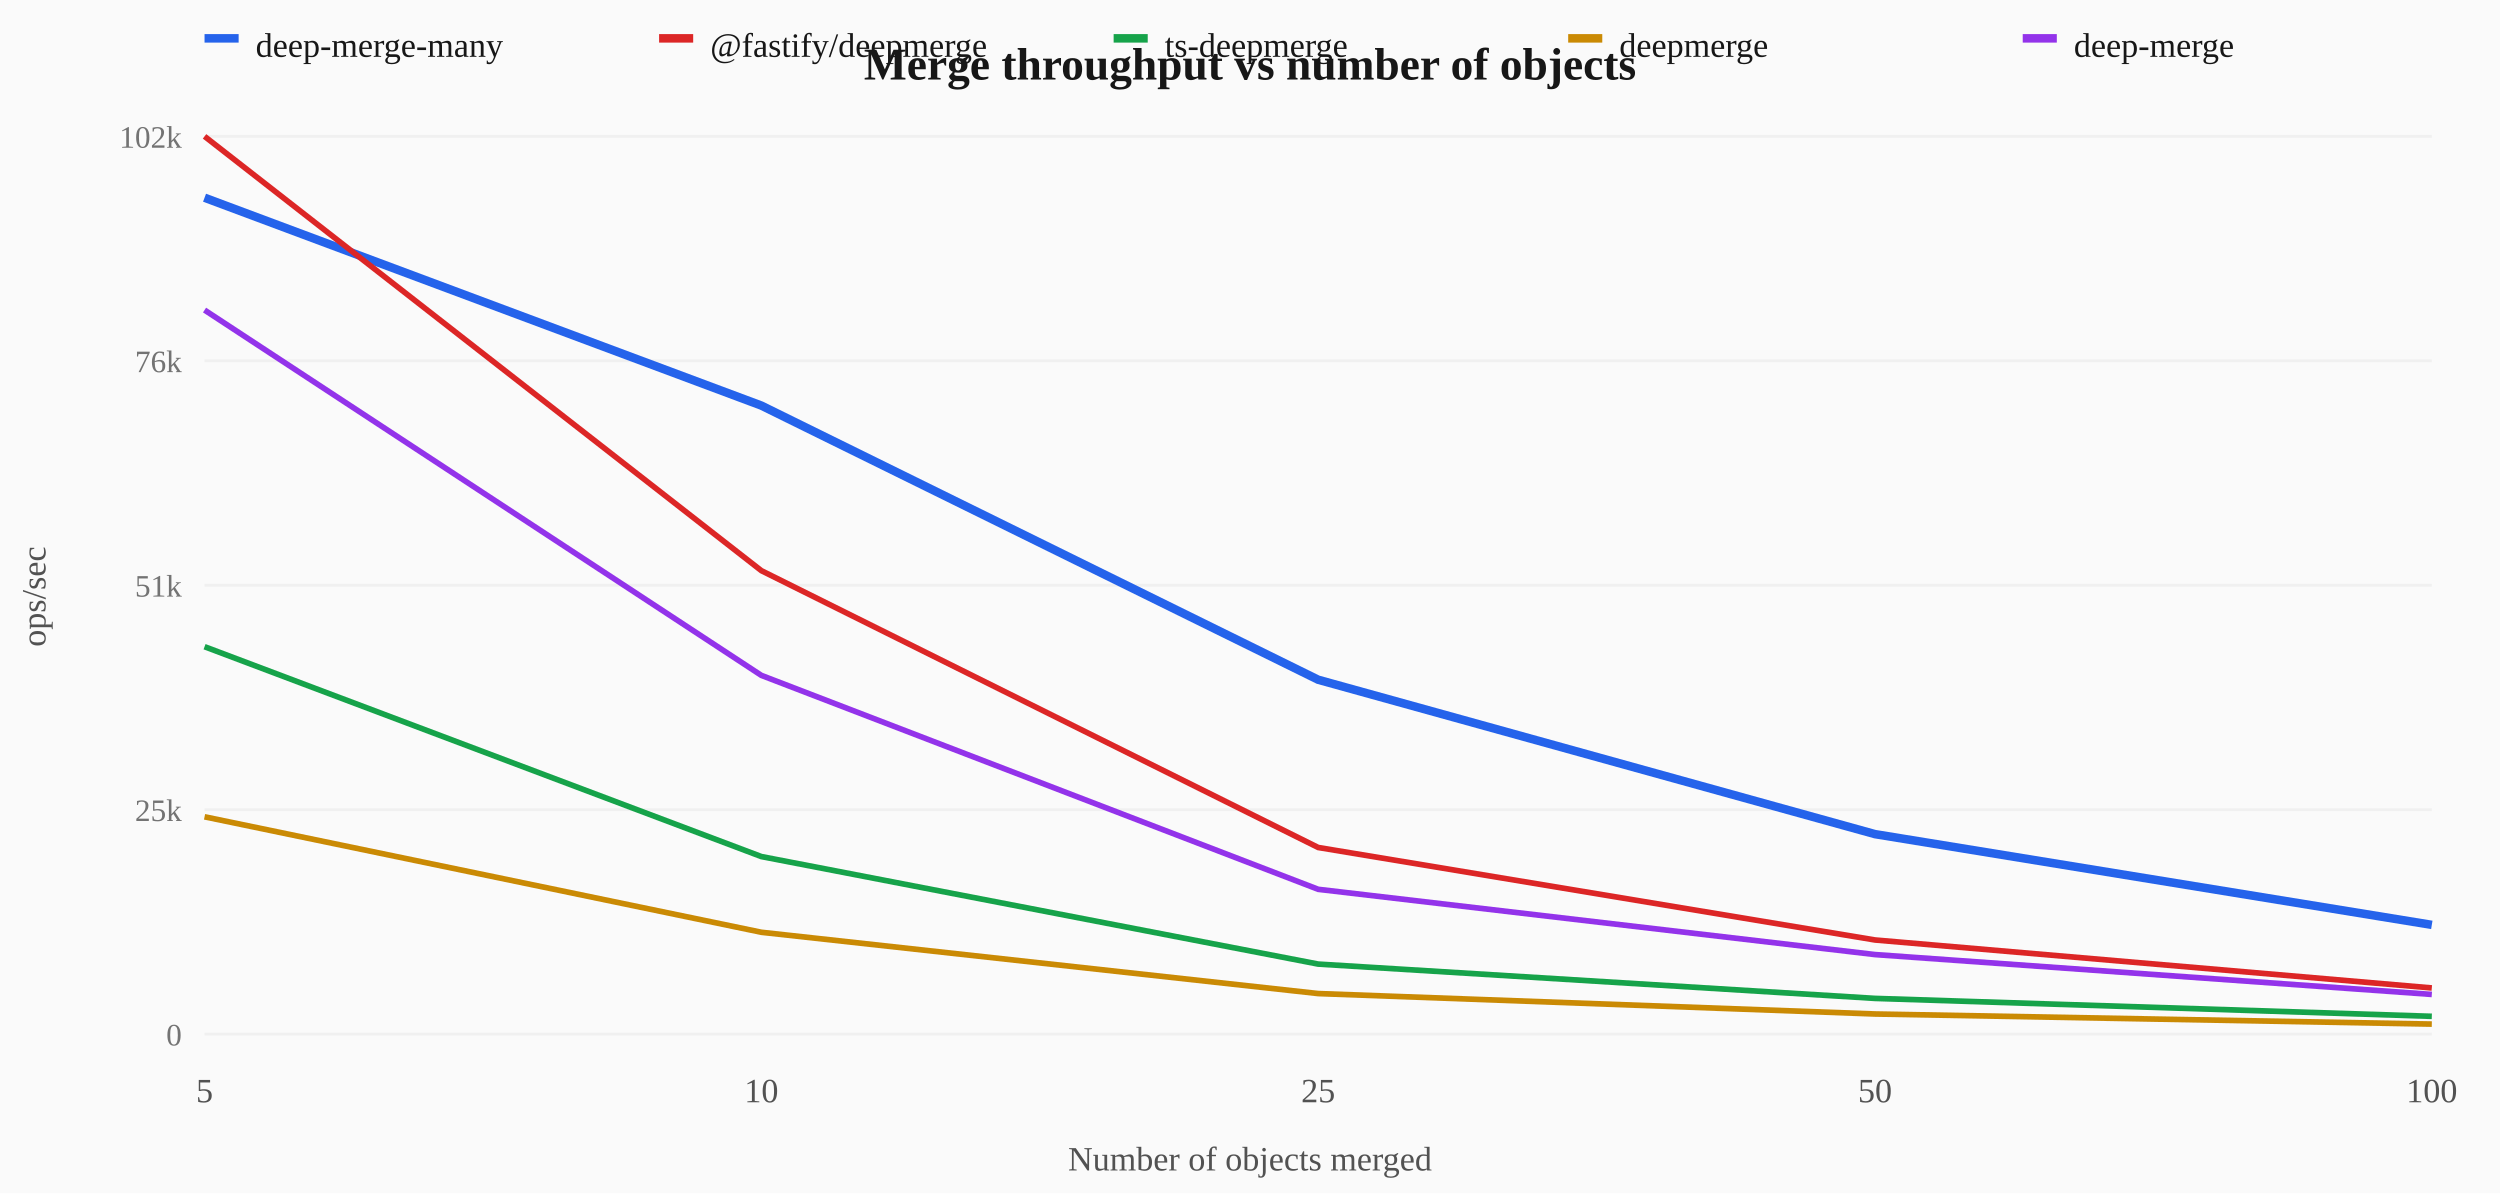
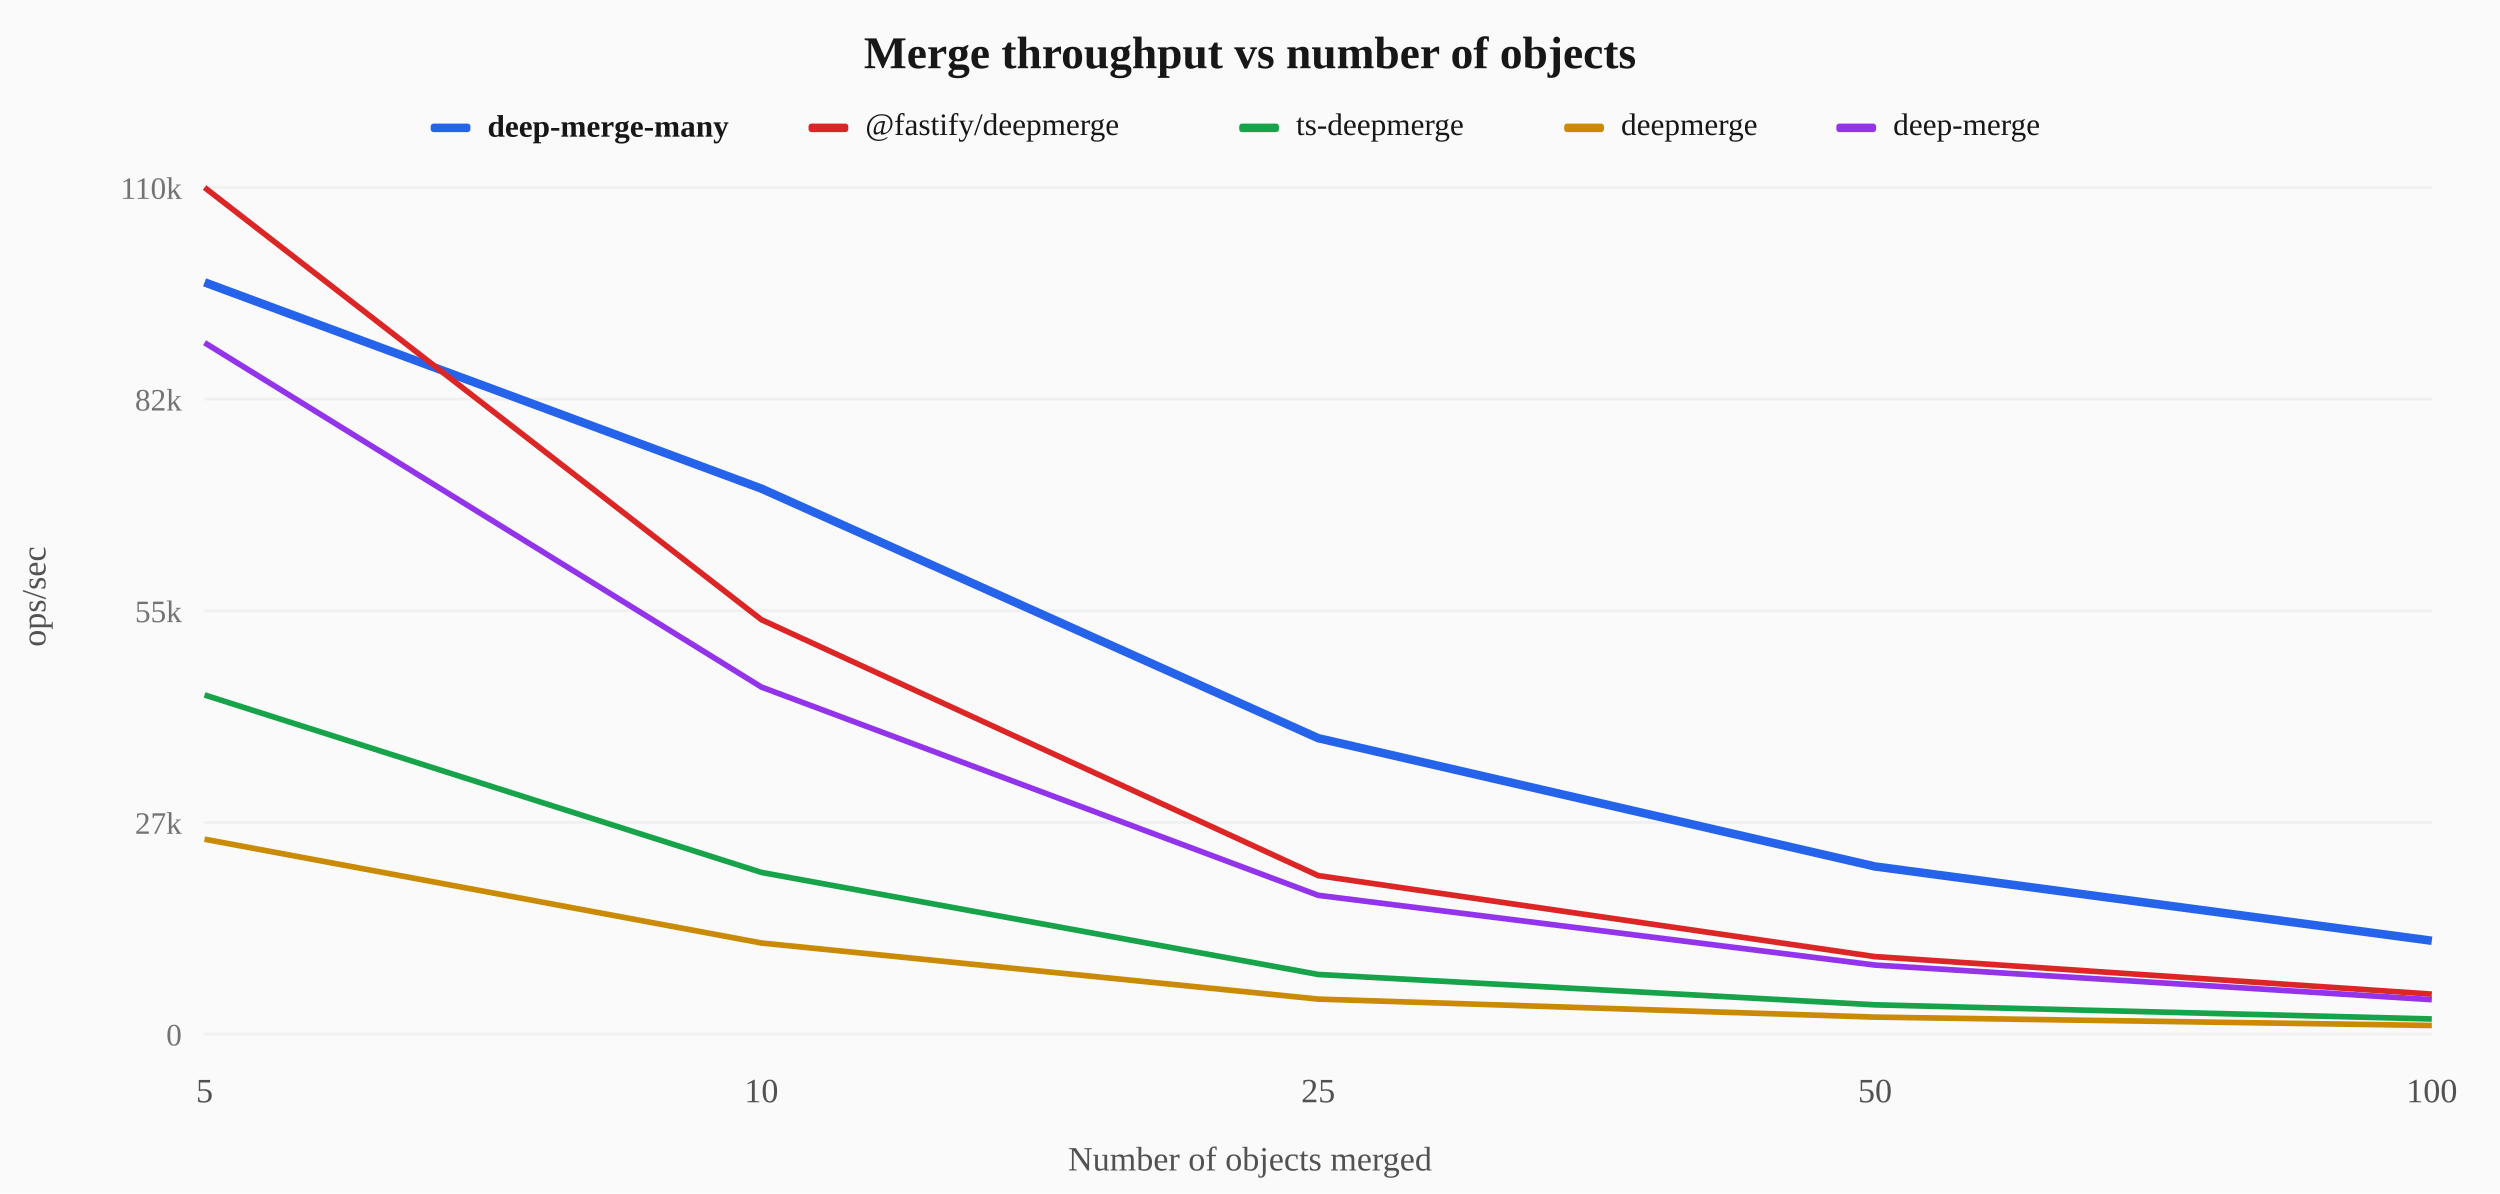
<svg xmlns="http://www.w3.org/2000/svg" viewBox="0 0 880 420" width="880" height="420">
  <rect width="100%" height="100%" fill="#fafafa" />
-   <text x="440" y="28" text-anchor="middle" font-size="16" font-weight="600" fill="#171717">Merge throughput vs number of objects</text>
-   <rect x="72" y="12" width="12" height="3" fill="#2563eb" />
-   <text x="90" y="20" font-size="12" fill="#171717">deep-merge-many</text>
-   <rect x="232" y="12" width="12" height="3" fill="#dc2626" />
-   <text x="250" y="20" font-size="12" fill="#171717">@fastify/deepmerge</text>
-   <rect x="392" y="12" width="12" height="3" fill="#16a34a" />
-   <text x="410" y="20" font-size="12" fill="#171717">ts-deepmerge</text>
-   <rect x="552" y="12" width="12" height="3" fill="#ca8a04" />
-   <text x="570" y="20" font-size="12" fill="#171717">deepmerge</text>
-   <rect x="712" y="12" width="12" height="3" fill="#9333ea" />
-   <text x="730" y="20" font-size="12" fill="#171717">deep-merge</text>
+   <text x="440" y="24" text-anchor="middle" font-size="16" font-weight="600" fill="#171717">Merge throughput vs number of objects</text>
+   <rect x="151.6" y="43.5" width="14" height="3" fill="#2563eb" rx="1" />
+   <text x="171.6" y="45" dominant-baseline="middle" font-size="11" fill="#171717" font-weight="600">deep-merge-many</text>
+   <rect x="284.6" y="43.5" width="14" height="3" fill="#dc2626" rx="1" />
+   <text x="304.6" y="45" dominant-baseline="middle" font-size="11" fill="#171717" font-weight="400">@fastify/deepmerge</text>
+   <rect x="436.2" y="43.5" width="14" height="3" fill="#16a34a" rx="1" />
+   <text x="456.2" y="45" dominant-baseline="middle" font-size="11" fill="#171717" font-weight="400">ts-deepmerge</text>
+   <rect x="550.6" y="43.5" width="14" height="3" fill="#ca8a04" rx="1" />
+   <text x="570.6" y="45" dominant-baseline="middle" font-size="11" fill="#171717" font-weight="400">deepmerge</text>
+   <rect x="646.4" y="43.5" width="14" height="3" fill="#9333ea" rx="1" />
+   <text x="666.4" y="45" dominant-baseline="middle" font-size="11" fill="#171717" font-weight="400">deep-merge</text>
  <line x1="72" y1="364" x2="856" y2="364" stroke="#f0f0f0" />
  <text x="64" y="368" text-anchor="end" font-size="11" fill="#737373">0</text>
-   <line x1="72" y1="285" x2="856" y2="285" stroke="#f0f0f0" />
-   <text x="64" y="289" text-anchor="end" font-size="11" fill="#737373">25k</text>
-   <line x1="72" y1="206" x2="856" y2="206" stroke="#f0f0f0" />
-   <text x="64" y="210" text-anchor="end" font-size="11" fill="#737373">51k</text>
-   <line x1="72" y1="127" x2="856" y2="127" stroke="#f0f0f0" />
-   <text x="64" y="131" text-anchor="end" font-size="11" fill="#737373">76k</text>
-   <line x1="72" y1="48" x2="856" y2="48" stroke="#f0f0f0" />
-   <text x="64" y="52" text-anchor="end" font-size="11" fill="#737373">102k</text>
-   <polyline fill="none" stroke="#2563eb" stroke-width="3" points="72,69.595 268,142.767 464,239.27 660,293.617 856,325.56" />
-   <polyline fill="none" stroke="#dc2626" stroke-width="2" points="72,48 268,200.875 464,298.316 660,330.875 856,347.762" />
-   <polyline fill="none" stroke="#16a34a" stroke-width="2" points="72,227.638 268,301.513 464,339.36 660,351.436 856,357.75" />
-   <polyline fill="none" stroke="#ca8a04" stroke-width="2" points="72,287.517 268,328.162 464,349.736 660,356.925 856,360.482" />
-   <polyline fill="none" stroke="#9333ea" stroke-width="2" points="72,109.14 268,237.737 464,313.04 660,336.009 856,350.042" />
+   <line x1="72" y1="289.5" x2="856" y2="289.5" stroke="#f0f0f0" />
+   <text x="64" y="293.5" text-anchor="end" font-size="11" fill="#737373">27k</text>
+   <line x1="72" y1="215" x2="856" y2="215" stroke="#f0f0f0" />
+   <text x="64" y="219" text-anchor="end" font-size="11" fill="#737373">55k</text>
+   <line x1="72" y1="140.5" x2="856" y2="140.5" stroke="#f0f0f0" />
+   <text x="64" y="144.5" text-anchor="end" font-size="11" fill="#737373">82k</text>
+   <line x1="72" y1="66" x2="856" y2="66" stroke="#f0f0f0" />
+   <text x="64" y="70" text-anchor="end" font-size="11" fill="#737373">110k</text>
+   <polyline fill="none" stroke="#2563eb" stroke-width="3" points="72,99.387 268,171.991 464,259.838 660,305.003 856,331.149" />
+   <polyline fill="none" stroke="#dc2626" stroke-width="2" points="72,66 268,218.124 464,308.213 660,336.733 856,349.94" />
+   <polyline fill="none" stroke="#16a34a" stroke-width="2" points="72,244.626 268,307.091 464,343.013 660,353.705 856,358.684" />
+   <polyline fill="none" stroke="#ca8a04" stroke-width="2" points="72,295.402 268,331.942 464,351.684 660,358.027 856,360.966" />
+   <polyline fill="none" stroke="#9333ea" stroke-width="2" points="72,120.622 268,241.84 464,315.154 660,339.707 856,351.889" />
  <text x="72" y="388" text-anchor="middle" font-size="12" fill="#525252">5</text>
  <text x="268" y="388" text-anchor="middle" font-size="12" fill="#525252">10</text>
  <text x="464" y="388" text-anchor="middle" font-size="12" fill="#525252">25</text>
  <text x="660" y="388" text-anchor="middle" font-size="12" fill="#525252">50</text>
  <text x="856" y="388" text-anchor="middle" font-size="12" fill="#525252">100</text>
  <text x="440" y="412" text-anchor="middle" font-size="12" fill="#525252">Number of objects merged</text>
  <text x="16" y="210" text-anchor="middle" font-size="12" fill="#525252" transform="rotate(-90 16 210)">ops/sec</text>
</svg>
